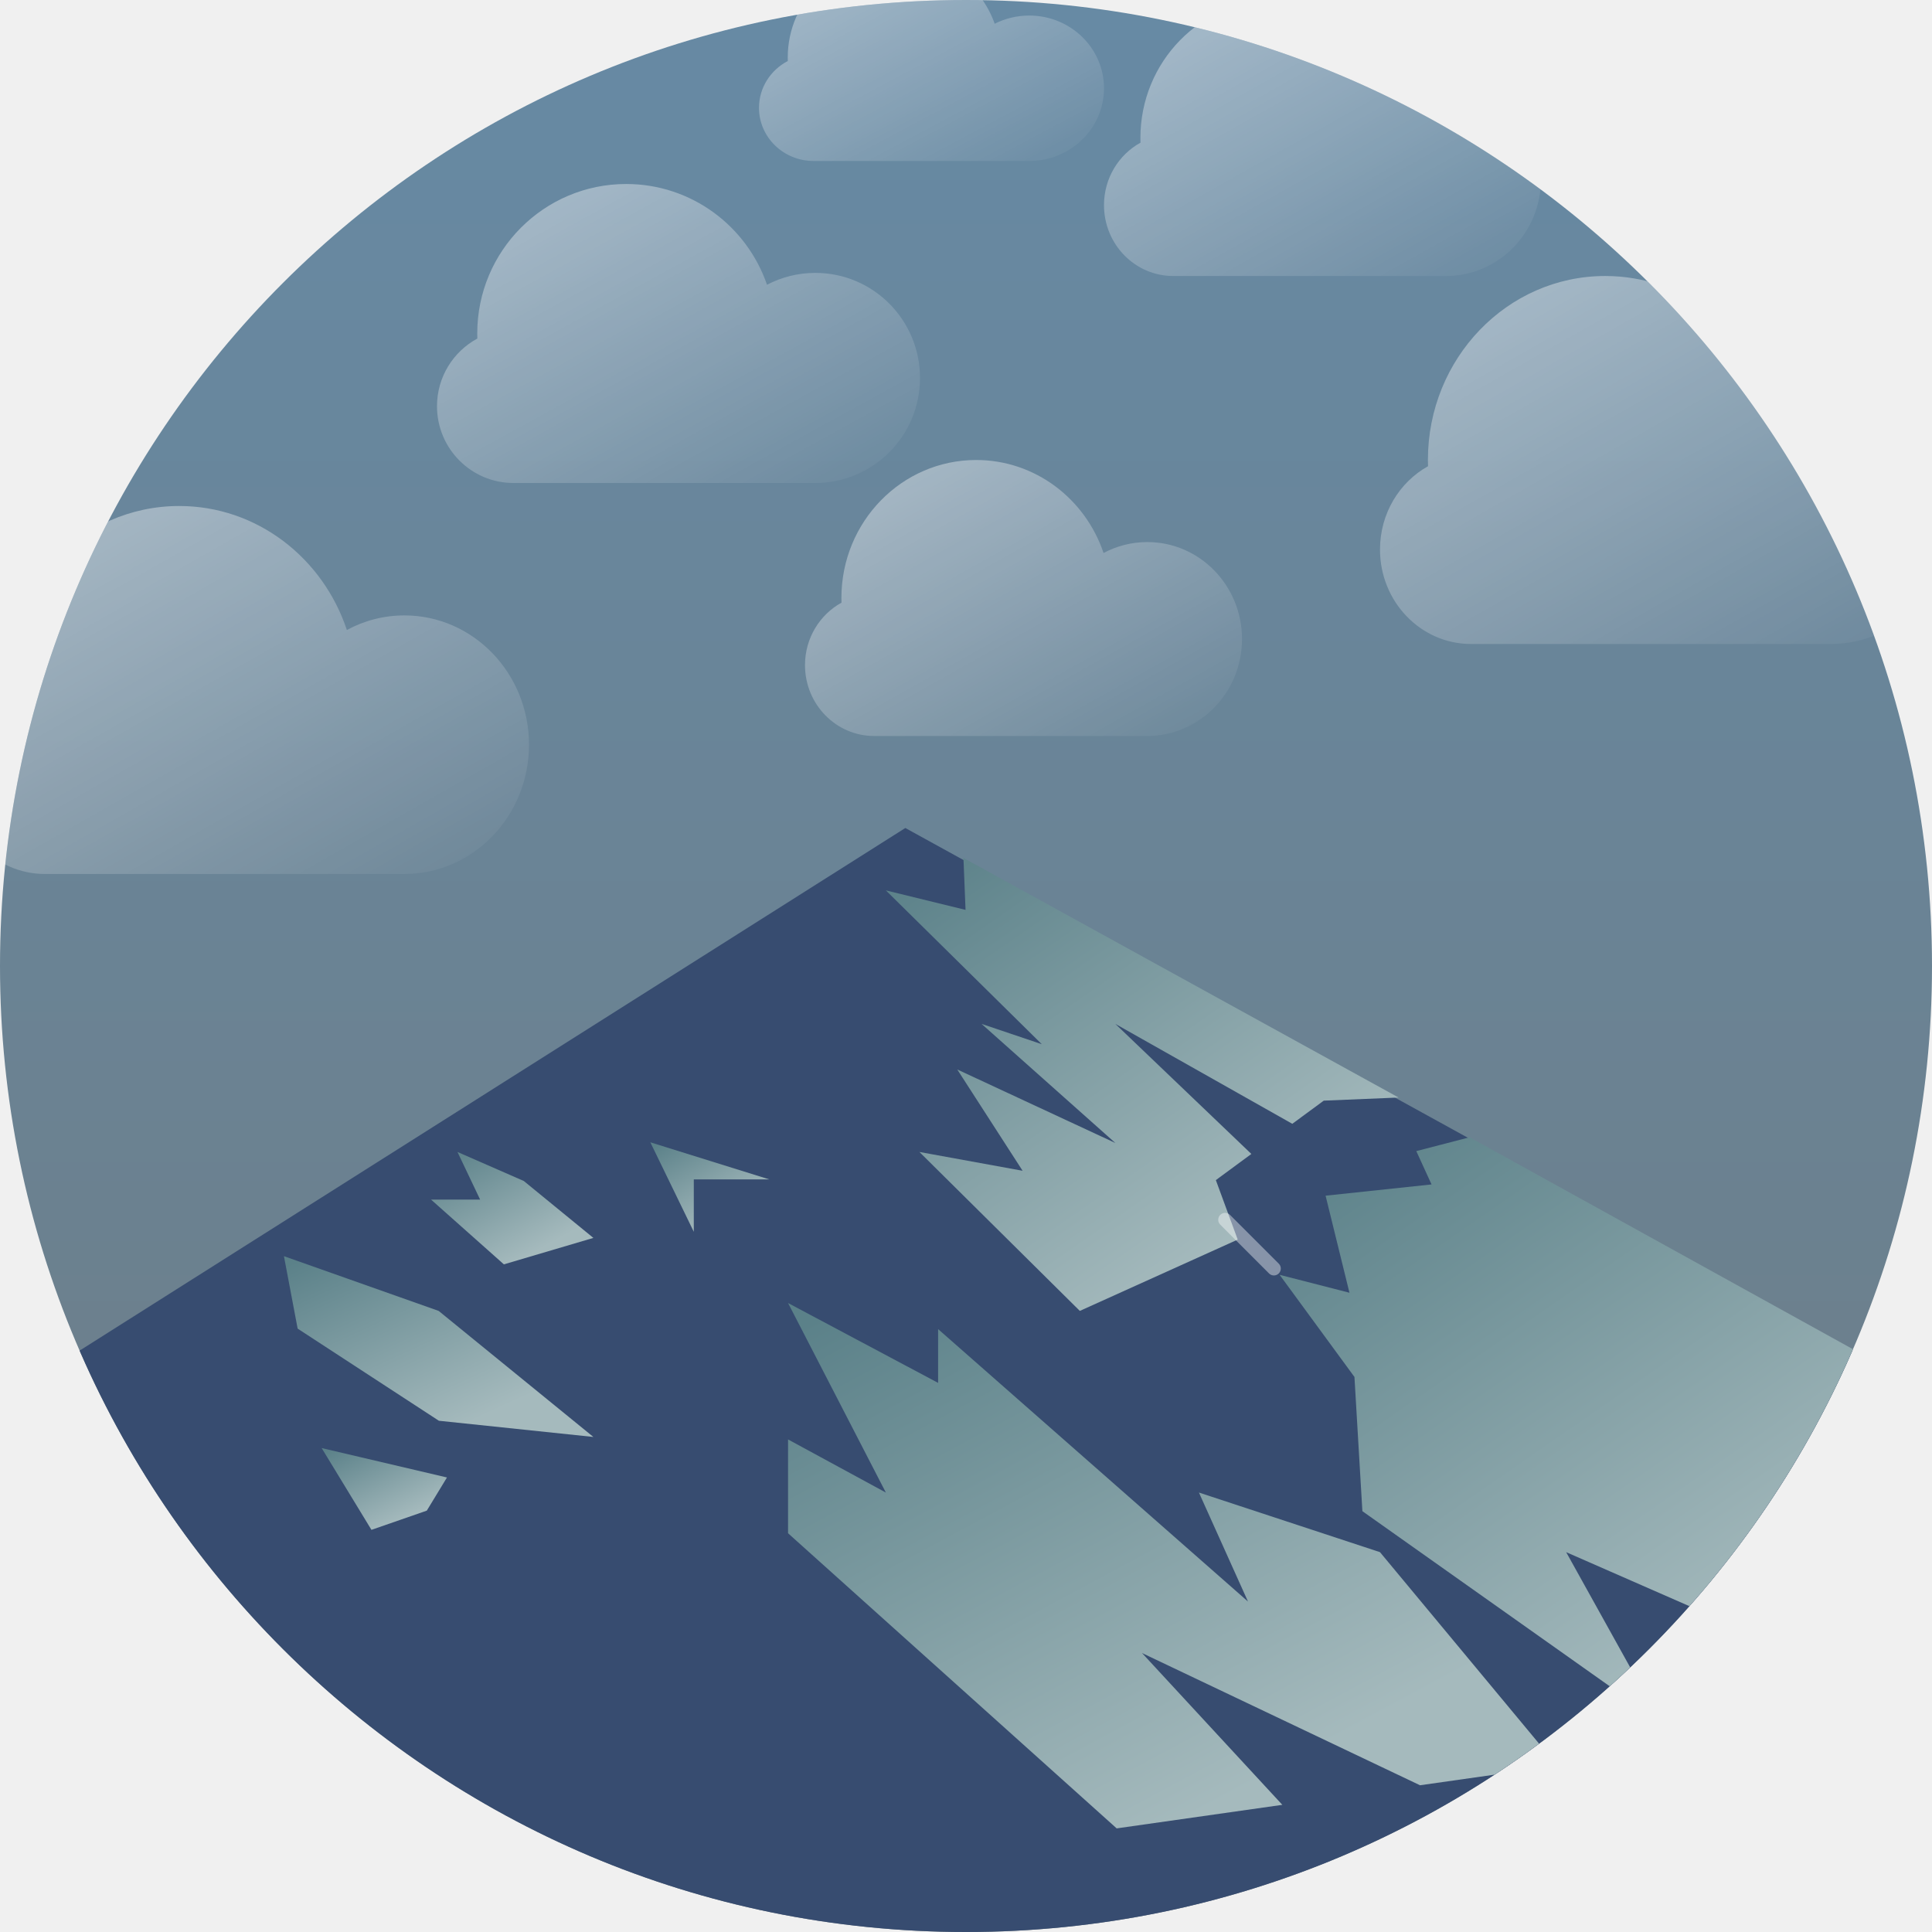
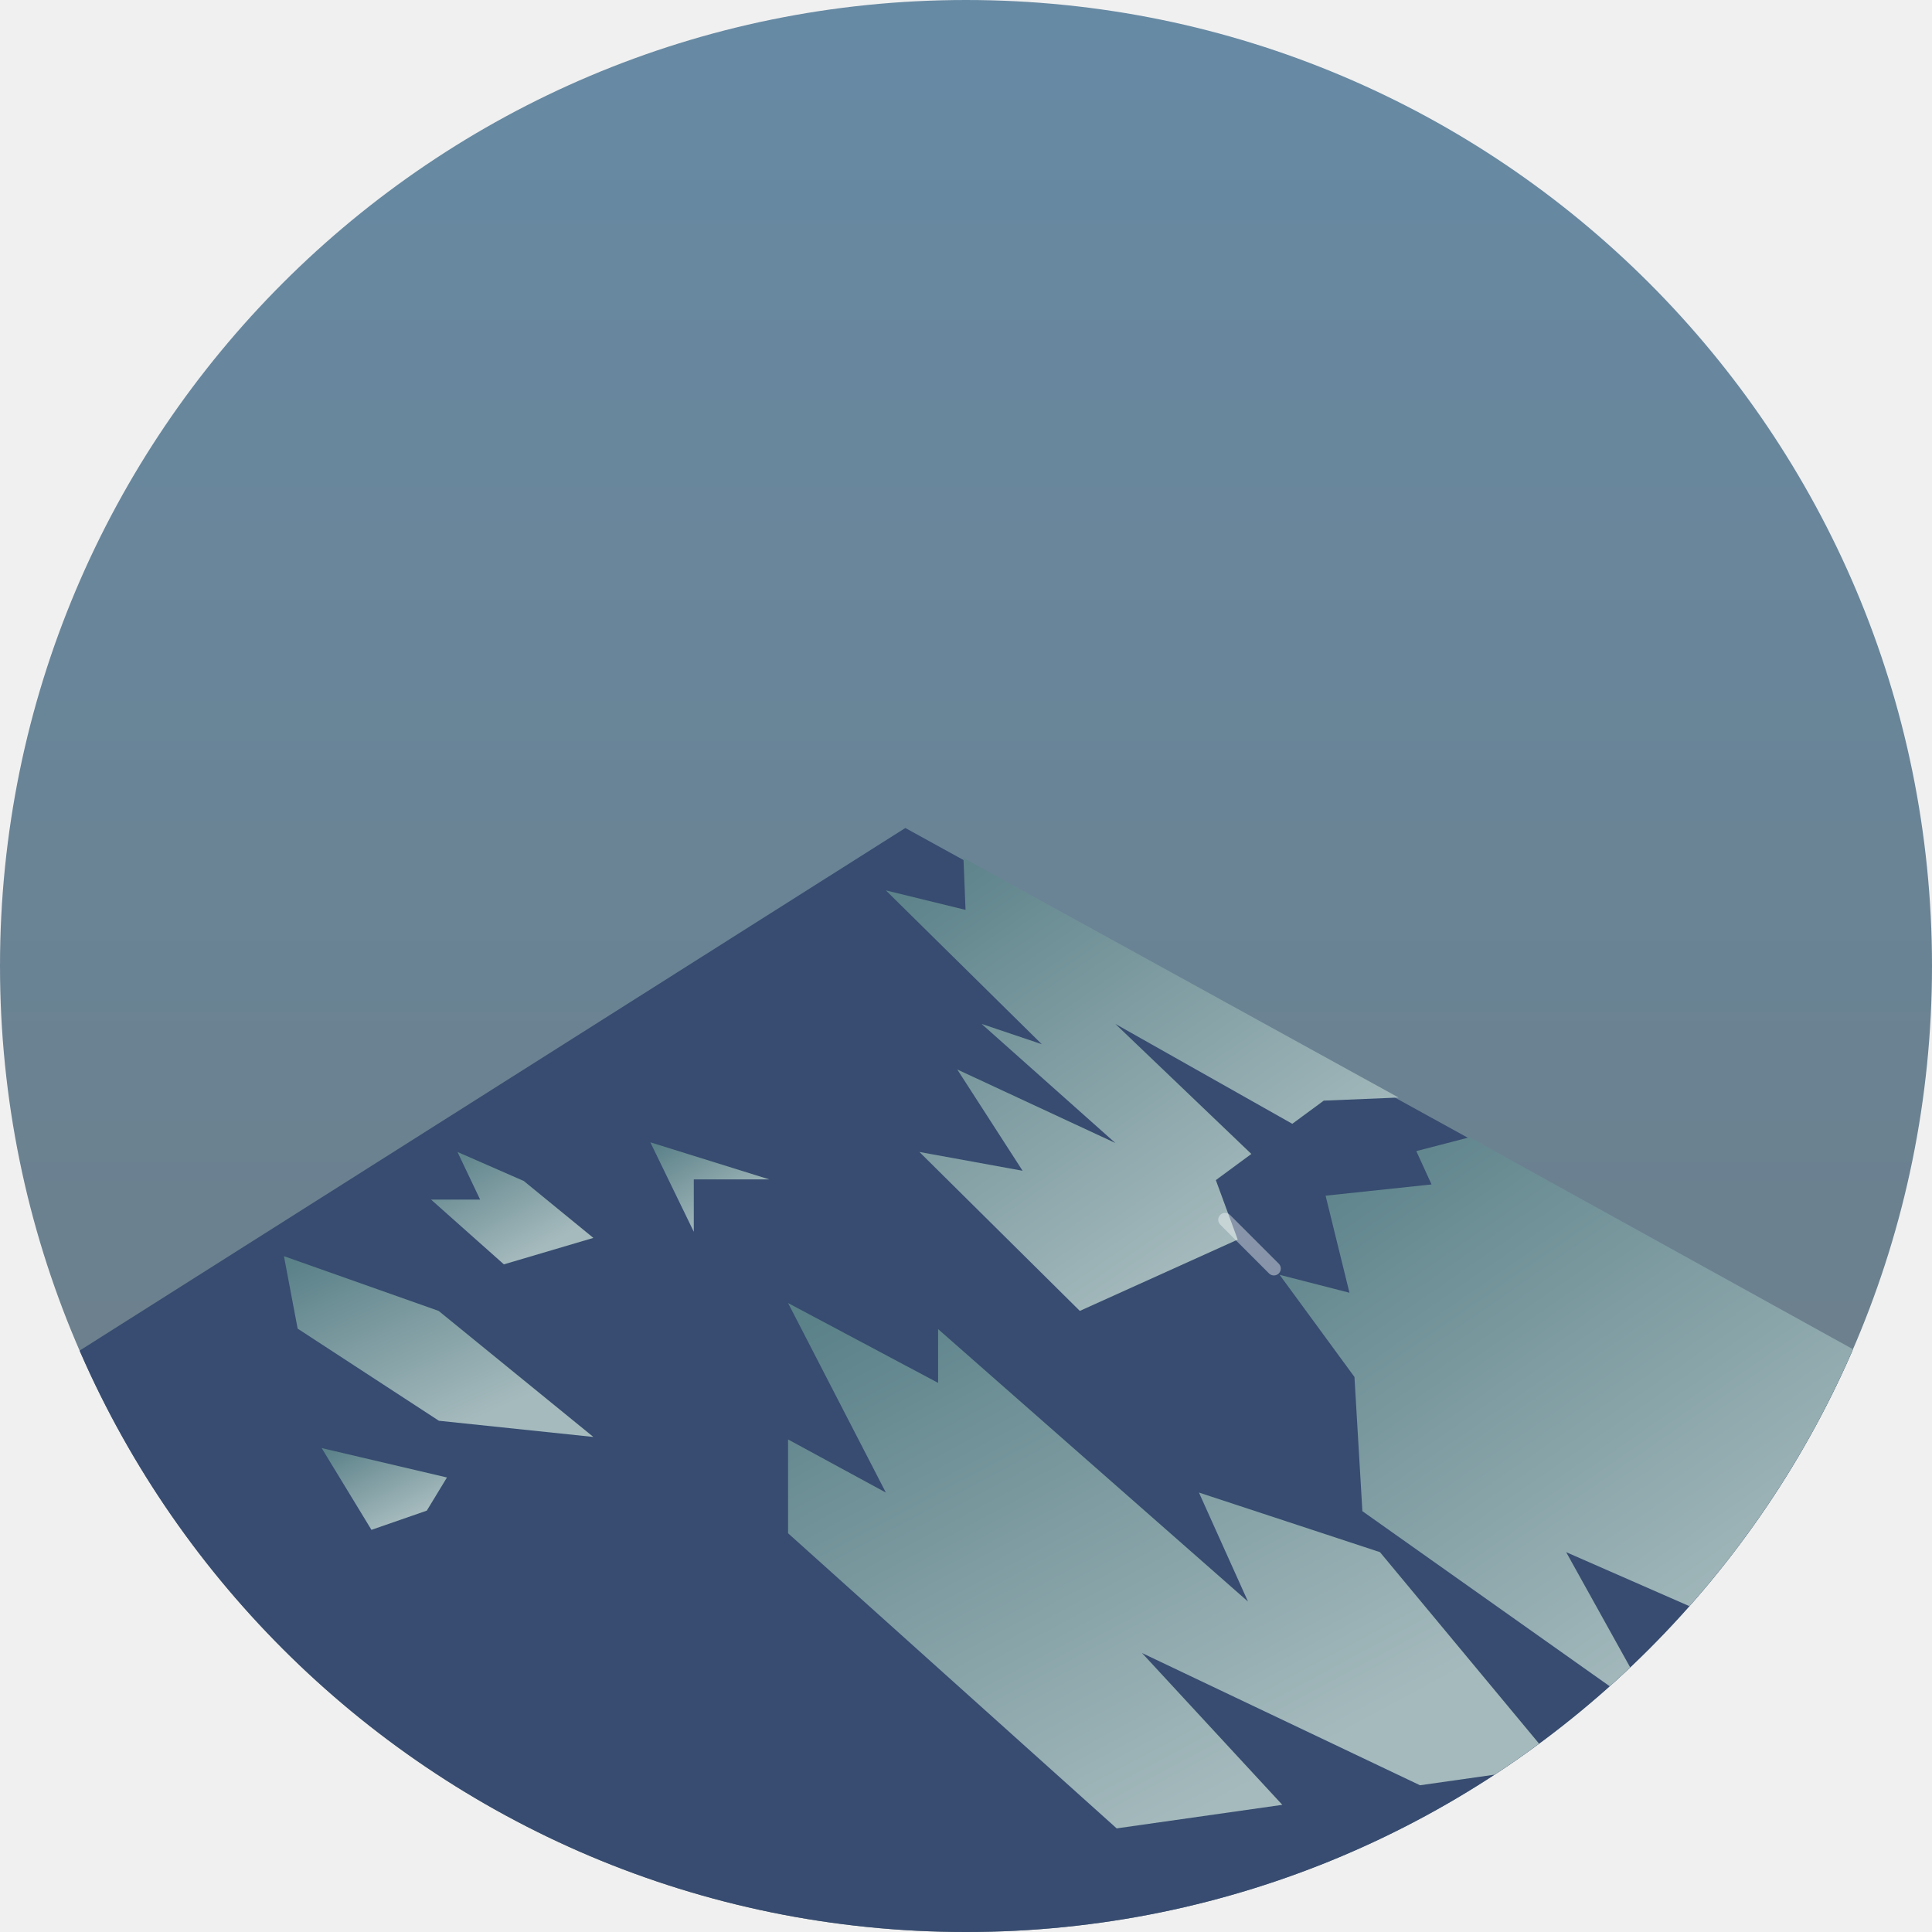
<svg xmlns="http://www.w3.org/2000/svg" width="84" height="84" viewBox="0 0 84 84" fill="none">
  <g clip-path="url('#clip0_418_303')">
    <rect width="84" height="84" rx="42" fill="url('#paint0_linear_418_303')" />
    <path fill-rule="evenodd" clip-rule="evenodd" d="M39.362 36L100.96 69.919V98.97H-17L-16.442 71.32L39.362 36Z" fill="#374C70" />
    <path fill-rule="evenodd" clip-rule="evenodd" d="M38.515 38.712L41.98 39.56L41.889 37.302L60.809 47.719L57.555 47.854L56.187 48.861L48.493 44.517L54.407 50.172L52.863 51.309L53.814 53.895L46.949 56.996L39.974 50.085L44.461 50.903L41.62 46.499L48.493 49.695L42.677 44.517L45.295 45.4L38.515 38.712Z" fill="url('#paint1_linear_418_303')" />
    <path fill-rule="evenodd" clip-rule="evenodd" d="M61.578 50.048L63.895 49.447L84.494 60.834L81.467 64.216L78.272 63.134L80.287 65.451L75.305 70.645L68.094 67.485L72.207 74.887L59.234 65.703L58.889 59.867L55.636 55.427L58.672 56.206L57.634 51.986L62.241 51.497L61.578 50.048Z" fill="url('#paint2_linear_418_303')" />
    <path fill-rule="evenodd" clip-rule="evenodd" d="M34.263 56.653L40.787 60.125V57.787L54.26 69.632L52.127 64.893L59.999 67.485L67.714 76.771L61.74 77.62L49.653 71.871L55.753 78.471L48.551 79.495L34.263 66.663V62.584L38.515 64.893L34.263 56.653Z" fill="url('#paint3_linear_418_303')" />
    <path fill-rule="evenodd" clip-rule="evenodd" d="M12.941 57.766L12.345 54.616L19.072 56.996L25.799 62.476L19.082 61.772L12.941 57.766Z" fill="url('#paint4_linear_418_303')" />
    <path fill-rule="evenodd" clip-rule="evenodd" d="M16.15 66.515L13.985 62.959L19.433 64.238L18.556 65.68L16.15 66.515Z" fill="url('#paint5_linear_418_303')" />
    <path fill-rule="evenodd" clip-rule="evenodd" d="M30.165 53.556L28.275 49.665L33.447 51.278H30.165V53.556Z" fill="url('#paint6_linear_418_303')" />
    <path fill-rule="evenodd" clip-rule="evenodd" d="M18.741 52.156H20.875L19.89 50.085L22.773 51.347L25.799 53.822L21.908 54.972L18.741 52.156Z" fill="url('#paint7_linear_418_303')" />
    <path opacity="0.4" fill-rule="evenodd" clip-rule="evenodd" d="M53.054 52.821C52.937 52.938 52.937 53.128 53.054 53.245L55.175 55.367C55.292 55.484 55.482 55.484 55.599 55.367C55.717 55.249 55.717 55.059 55.599 54.942L53.478 52.821C53.361 52.704 53.171 52.704 53.054 52.821ZM74.267 74.034C74.15 74.151 74.15 74.341 74.267 74.458L76.388 76.58C76.505 76.697 76.695 76.697 76.813 76.58C76.93 76.463 76.93 76.273 76.813 76.155L74.691 74.034C74.574 73.917 74.384 73.917 74.267 74.034Z" fill="white" />
    <path opacity="0.4" fill-rule="evenodd" clip-rule="evenodd" d="M23.021 0.212C22.904 0.095 22.904 -0.095 23.021 -0.212C23.138 -0.329 23.328 -0.329 23.445 -0.212L25.566 1.909C25.684 2.026 25.684 2.216 25.566 2.333C25.449 2.451 25.259 2.451 25.142 2.333L23.021 0.212ZM90.903 68.094C90.786 67.977 90.786 67.787 90.903 67.67C91.02 67.553 91.21 67.553 91.327 67.67L93.449 69.791C93.566 69.909 93.566 70.099 93.449 70.216C93.332 70.333 93.142 70.333 93.024 70.216L90.903 68.094ZM102.217 78.984C102.1 79.101 102.1 79.291 102.217 79.408L104.338 81.529C104.455 81.647 104.645 81.647 104.762 81.529C104.88 81.412 104.88 81.222 104.762 81.105L102.641 78.984C102.524 78.867 102.334 78.867 102.217 78.984Z" fill="white" />
    <path opacity="0.4" fill-rule="evenodd" clip-rule="evenodd" d="M0.021 20.212C-0.096 20.095 -0.096 19.905 0.021 19.788C0.138 19.671 0.328 19.671 0.445 19.788L2.566 21.909C2.684 22.026 2.684 22.216 2.566 22.333C2.449 22.451 2.259 22.451 2.142 22.333L0.021 20.212ZM67.903 88.094C67.786 87.977 67.786 87.787 67.903 87.67C68.02 87.553 68.21 87.553 68.327 87.67L70.449 89.791C70.566 89.909 70.566 90.099 70.449 90.216C70.332 90.333 70.142 90.333 70.024 90.216L67.903 88.094ZM79.217 98.984C79.1 99.101 79.1 99.291 79.217 99.408L81.338 101.529C81.455 101.647 81.645 101.647 81.762 101.529C81.88 101.412 81.88 101.222 81.762 101.105L79.641 98.984C79.524 98.867 79.334 98.867 79.217 98.984Z" fill="white" />
-     <path opacity="0.9" d="M27.293 21H35.45C37.963 21 40 18.955 40 16.432C40 13.91 37.963 11.865 35.45 11.865C34.692 11.865 33.977 12.051 33.348 12.38C32.472 9.831 30.062 8 27.225 8C23.649 8 20.75 10.91 20.75 14.5C20.75 14.574 20.751 14.647 20.754 14.72C19.71 15.283 19 16.389 19 17.662C19 19.506 20.489 21 22.325 21H27.225C27.235 21 27.293 21 27.293 21H27.225H27.293Z" fill="url('#paint8_linear_418_303')" />
-     <path opacity="0.9" d="M38.923 7H44.75C46.545 7 48 5.584 48 3.838C48 2.091 46.545 0.676 44.75 0.676C44.208 0.676 43.698 0.805 43.248 1.033C42.623 -0.732 40.901 -2 38.875 -2C36.321 -2 34.25 0.015 34.25 2.5C34.25 2.551 34.251 2.602 34.253 2.652C33.507 3.042 33 3.808 33 4.689C33 5.965 34.063 7 35.375 7H38.875C38.882 7 38.923 7 38.923 7H38.875H38.923Z" fill="url('#paint9_linear_418_303')" />
-     <path opacity="0.9" d="M55.503 12H62.883C65.157 12 67 10.112 67 7.784C67 5.455 65.157 3.568 62.883 3.568C62.197 3.568 61.55 3.739 60.981 4.044C60.189 1.69 58.008 0 55.442 0C52.206 0 49.583 2.686 49.583 6C49.583 6.068 49.584 6.136 49.587 6.203C48.642 6.723 48 7.744 48 8.919C48 10.621 49.347 12 51.008 12H55.442C55.451 12 55.503 12 55.503 12H55.442H55.503Z" fill="url('#paint10_linear_418_303')" />
-     <path opacity="0.9" d="M69.873 28H79.583C82.575 28 85 25.483 85 22.378C85 19.274 82.575 16.757 79.583 16.757C78.681 16.757 77.829 16.986 77.081 17.391C76.039 14.254 73.169 12 69.792 12C65.534 12 62.083 15.582 62.083 20C62.083 20.091 62.085 20.181 62.088 20.271C60.845 20.963 60 22.325 60 23.892C60 26.161 61.772 28 63.958 28H69.792C69.804 28 69.873 28 69.873 28H69.792H69.873Z" fill="url('#paint11_linear_418_303')" />
-     <path opacity="0.9" d="M7.873 38H17.583C20.575 38 23 35.483 23 32.378C23 29.274 20.575 26.757 17.583 26.757C16.681 26.757 15.829 26.986 15.081 27.391C14.039 24.254 11.169 22 7.792 22C3.534 22 0.083 25.582 0.083 30C0.083 30.091 0.085 30.181 0.088 30.271C-1.155 30.963 -2 32.325 -2 33.892C-2 36.161 -0.228 38 1.958 38H7.792C7.804 38 7.873 38 7.873 38H7.792H7.873Z" fill="url('#paint12_linear_418_303')" />
-     <path opacity="0.9" d="M42.503 32H49.883C52.157 32 54 30.112 54 27.784C54 25.455 52.157 23.568 49.883 23.568C49.197 23.568 48.55 23.739 47.981 24.044C47.189 21.69 45.008 20 42.442 20C39.206 20 36.583 22.686 36.583 26C36.583 26.068 36.584 26.136 36.587 26.203C35.642 26.723 35 27.744 35 28.919C35 30.621 36.347 32 38.008 32H42.442C42.451 32 42.503 32 42.503 32H42.442H42.503Z" fill="url('#paint13_linear_418_303')" />
  </g>
  <defs>
    <linearGradient id="paint0_linear_418_303" x1="90.762" y1="84" x2="90.762" y2="-7.399" gradientUnits="userSpaceOnUse">
      <stop stop-color="#6E7C84" />
      <stop offset="1" stop-color="#668BA7" />
    </linearGradient>
    <linearGradient id="paint1_linear_418_303" x1="31.023" y1="43.677" x2="43.318" y2="61.376" gradientUnits="userSpaceOnUse">
      <stop stop-color="#5B8189" />
      <stop offset="1" stop-color="#A5BABD" />
    </linearGradient>
    <linearGradient id="paint2_linear_418_303" x1="45.939" y1="57.682" x2="61.808" y2="80.576" gradientUnits="userSpaceOnUse">
      <stop stop-color="#5B8189" />
      <stop offset="1" stop-color="#A5BABD" />
    </linearGradient>
    <linearGradient id="paint3_linear_418_303" x1="23.022" y1="64.047" x2="35.705" y2="87.67" gradientUnits="userSpaceOnUse">
      <stop stop-color="#5B8189" />
      <stop offset="1" stop-color="#A5BABD" />
    </linearGradient>
    <linearGradient id="paint4_linear_418_303" x1="7.824" y1="57.16" x2="11.797" y2="65.808" gradientUnits="userSpaceOnUse">
      <stop stop-color="#5B8189" />
      <stop offset="1" stop-color="#A5BABD" />
    </linearGradient>
    <linearGradient id="paint5_linear_418_303" x1="12.155" y1="64.11" x2="14.079" y2="67.86" gradientUnits="userSpaceOnUse">
      <stop stop-color="#5B8189" />
      <stop offset="1" stop-color="#A5BABD" />
    </linearGradient>
    <linearGradient id="paint6_linear_418_303" x1="26.537" y1="50.924" x2="28.808" y2="54.765" gradientUnits="userSpaceOnUse">
      <stop stop-color="#5B8189" />
      <stop offset="1" stop-color="#A5BABD" />
    </linearGradient>
    <linearGradient id="paint7_linear_418_303" x1="16.369" y1="51.667" x2="19.103" y2="56.689" gradientUnits="userSpaceOnUse">
      <stop stop-color="#5B8189" />
      <stop offset="1" stop-color="#A5BABD" />
    </linearGradient>
-     <linearGradient id="paint8_linear_418_303" x1="22.874" y1="-18.458" x2="43.505" y2="19.073" gradientUnits="userSpaceOnUse">
-       <stop stop-color="white" />
-       <stop offset="1" stop-color="white" stop-opacity="0.01" />
-     </linearGradient>
-     <linearGradient id="paint9_linear_418_303" x1="35.767" y1="-20.317" x2="49.808" y2="6.037" gradientUnits="userSpaceOnUse">
-       <stop stop-color="white" />
-       <stop offset="1" stop-color="white" stop-opacity="0.01" />
-     </linearGradient>
-     <linearGradient id="paint10_linear_418_303" x1="51.505" y1="-24.422" x2="70.752" y2="9.896" gradientUnits="userSpaceOnUse">
-       <stop stop-color="white" />
-       <stop offset="1" stop-color="white" stop-opacity="0.01" />
-     </linearGradient>
-     <linearGradient id="paint11_linear_418_303" x1="64.612" y1="-20.563" x2="90.451" y2="24.902" gradientUnits="userSpaceOnUse">
-       <stop stop-color="white" />
-       <stop offset="1" stop-color="white" stop-opacity="0.01" />
-     </linearGradient>
-     <linearGradient id="paint12_linear_418_303" x1="2.612" y1="-10.563" x2="28.451" y2="34.902" gradientUnits="userSpaceOnUse">
-       <stop stop-color="white" />
-       <stop offset="1" stop-color="white" stop-opacity="0.01" />
-     </linearGradient>
-     <linearGradient id="paint13_linear_418_303" x1="38.505" y1="-4.422" x2="57.752" y2="29.896" gradientUnits="userSpaceOnUse">
-       <stop stop-color="white" />
-       <stop offset="1" stop-color="white" stop-opacity="0.01" />
-     </linearGradient>
    <clipPath id="clip0_418_303">
      <rect width="84" height="84" rx="42" fill="white" />
    </clipPath>
  </defs>
</svg>
